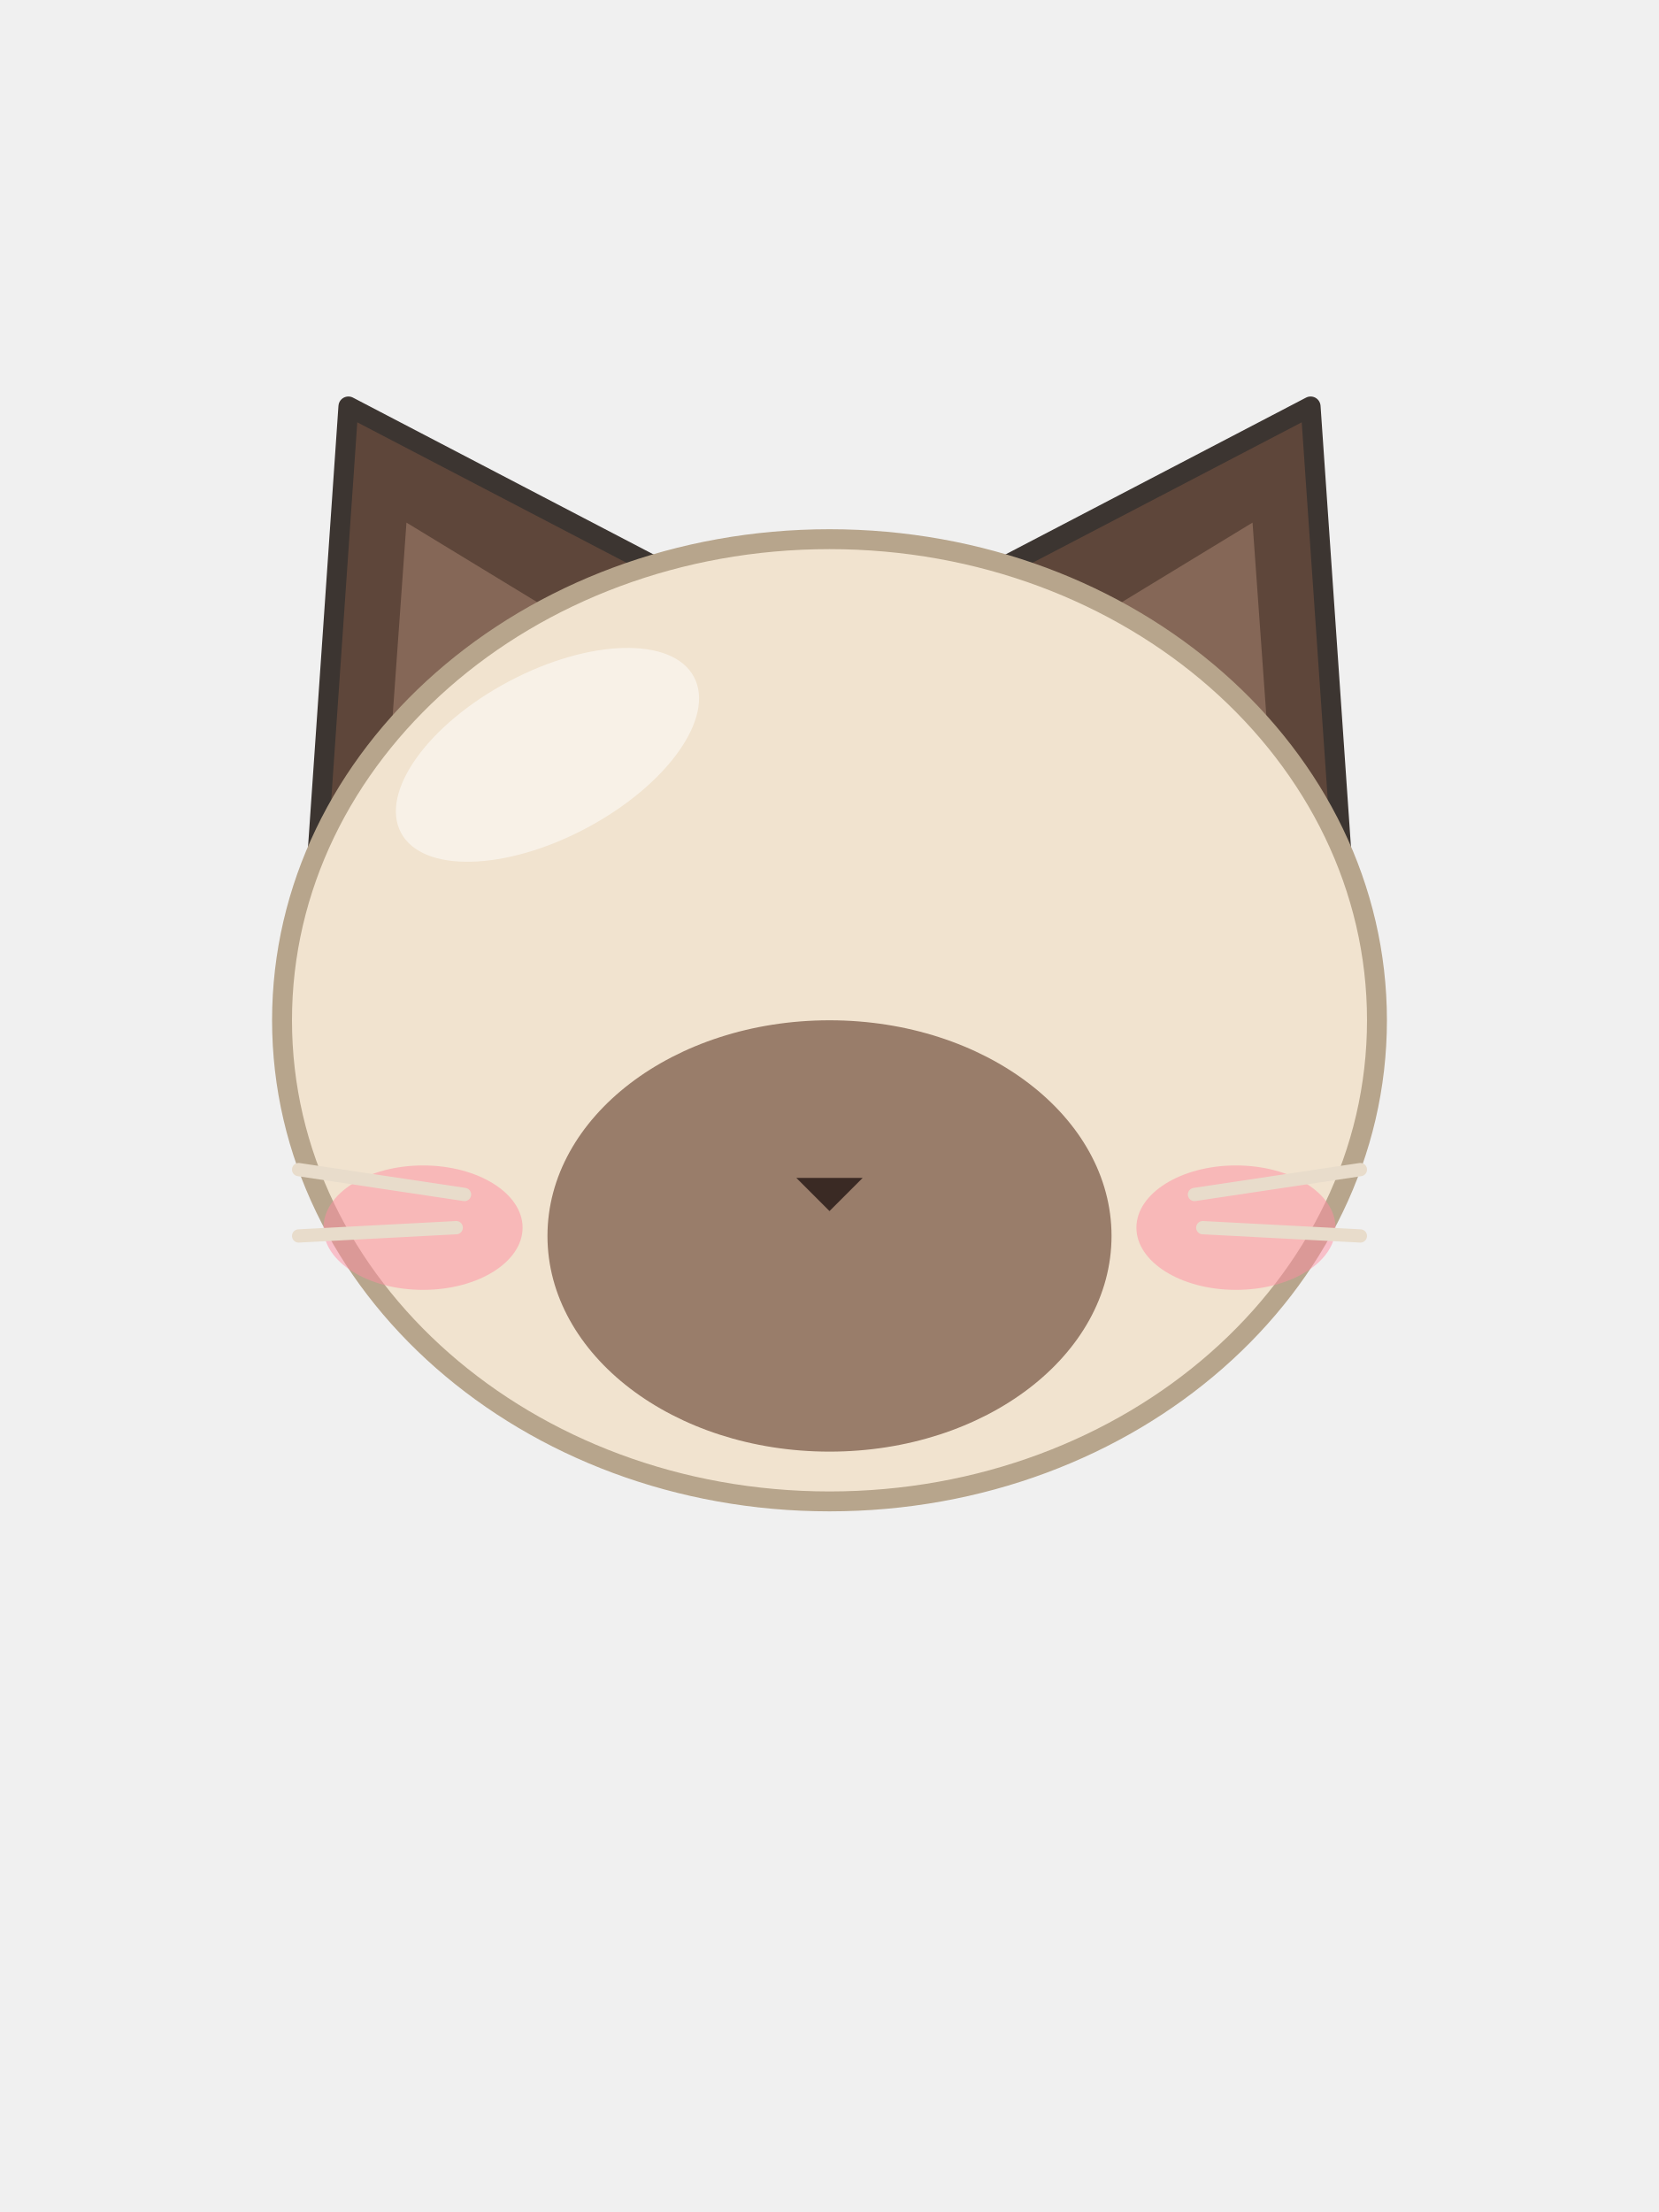
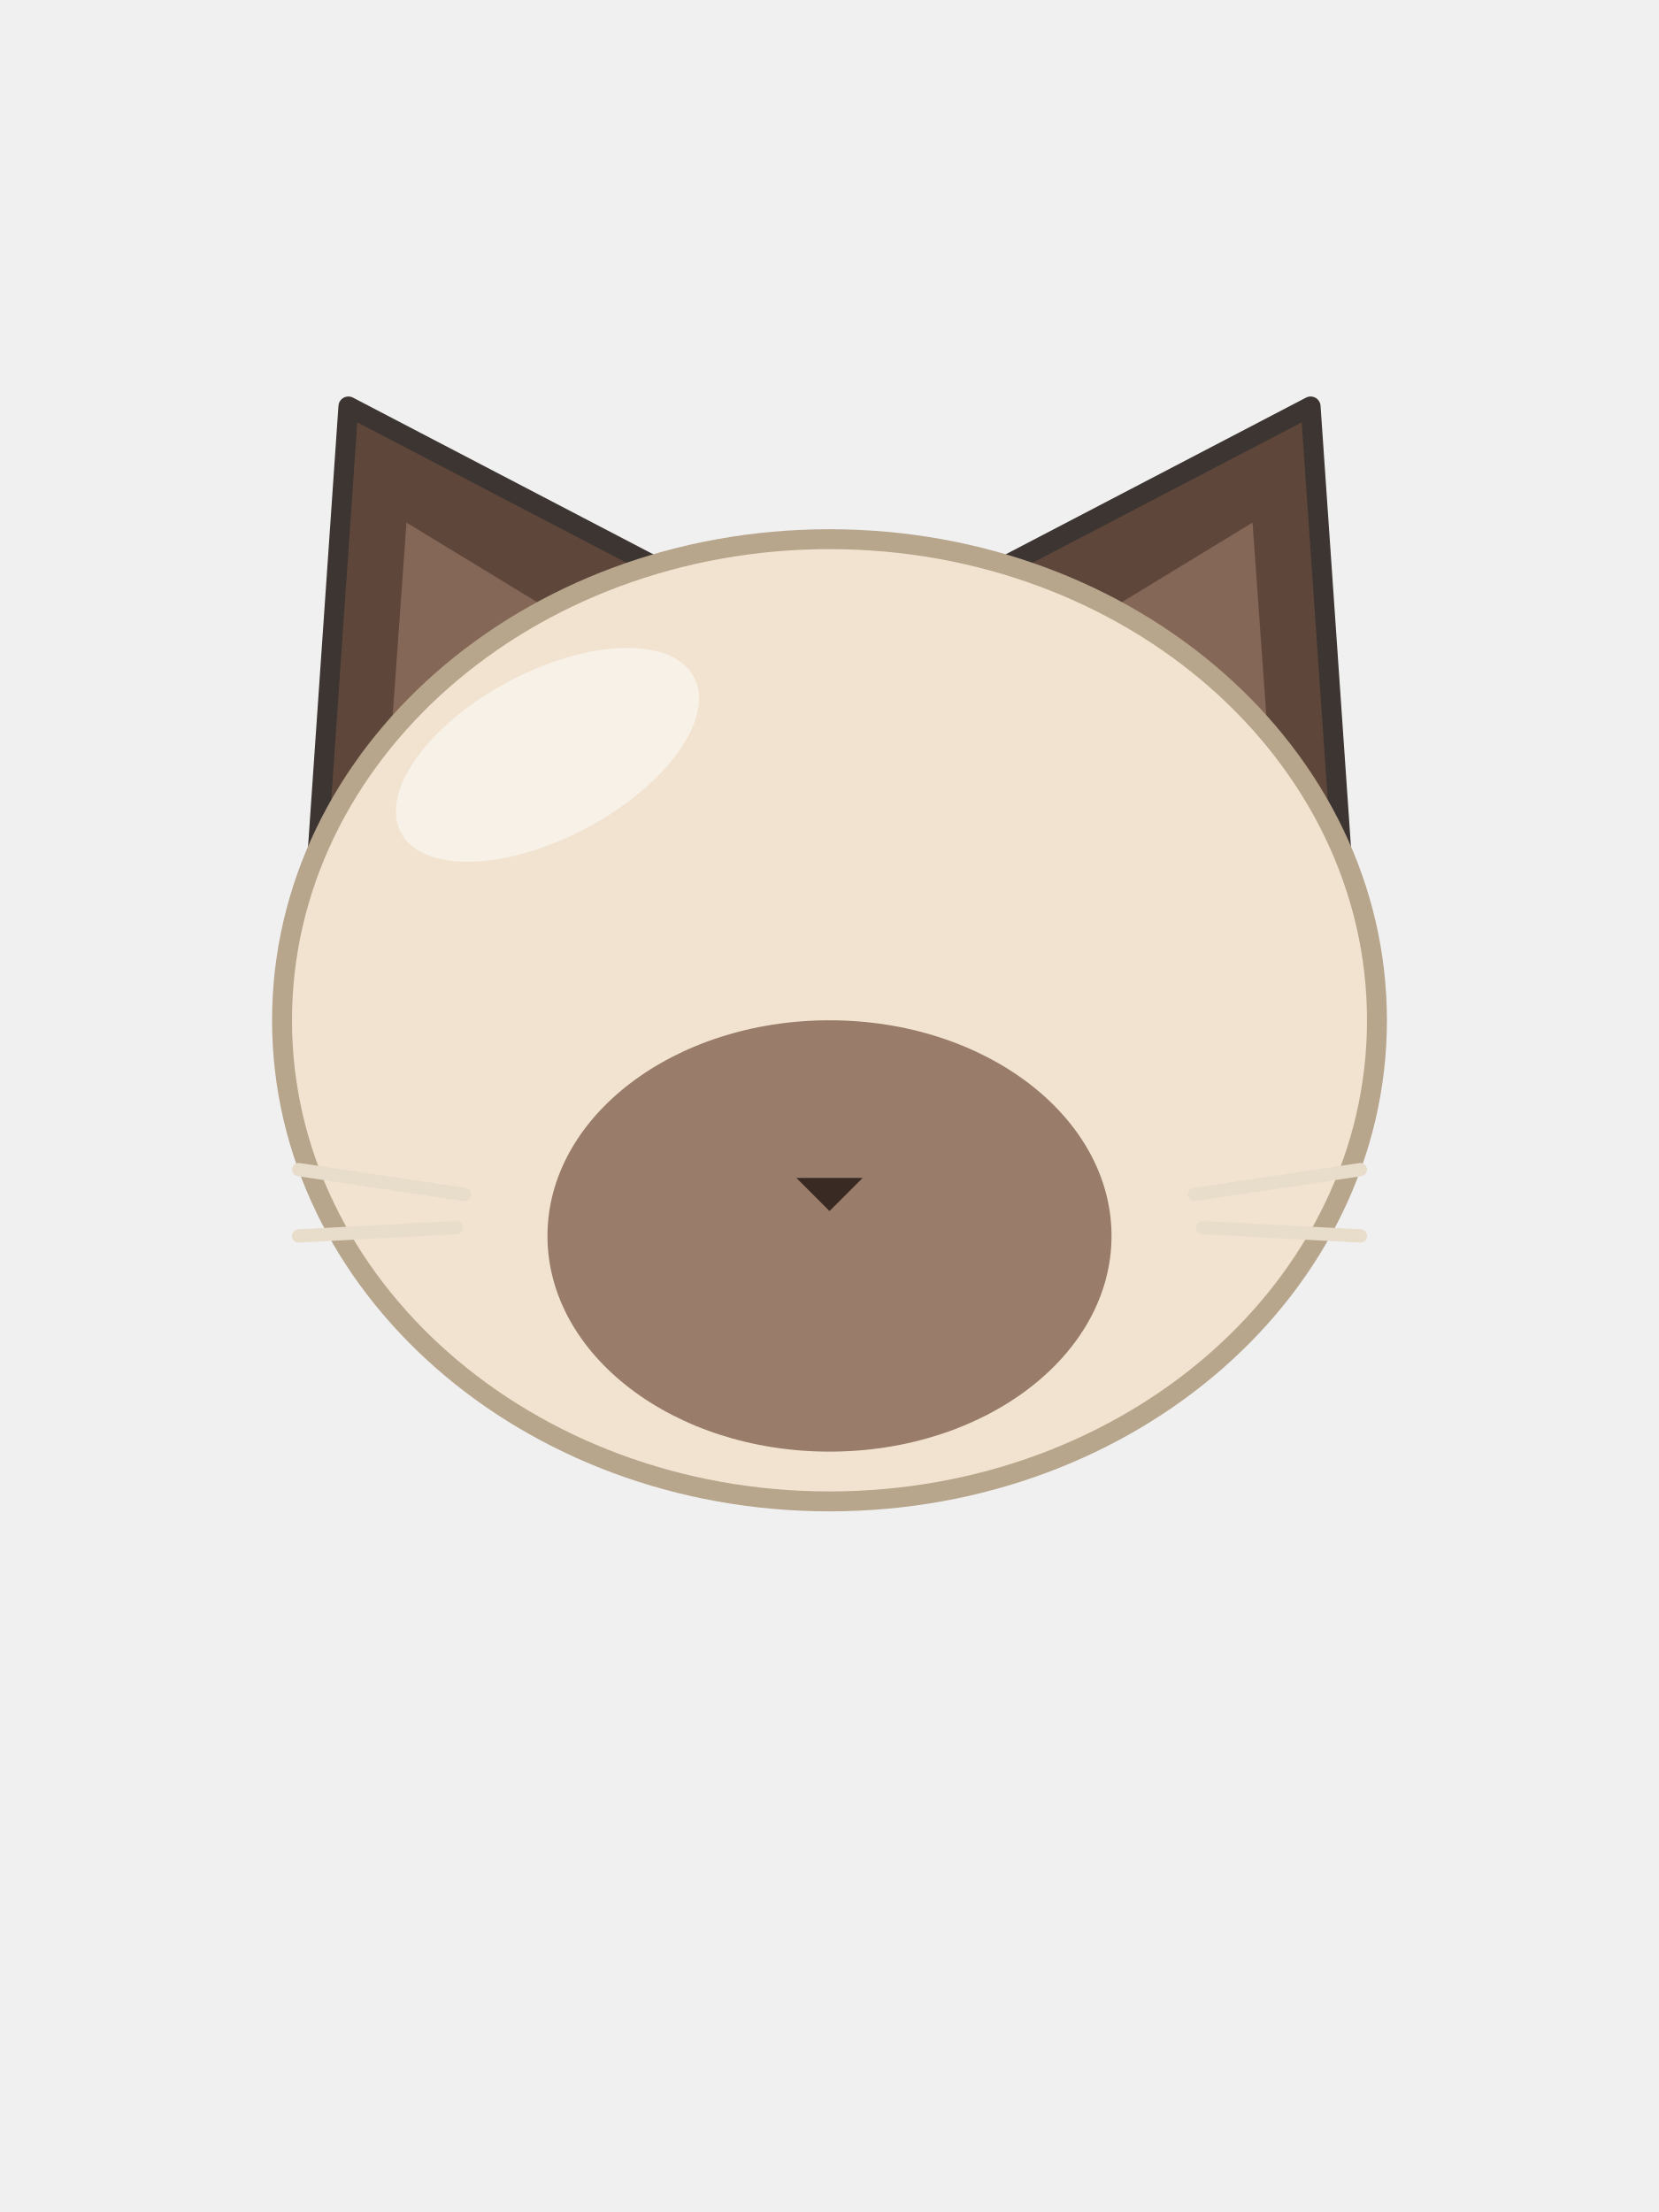
<svg xmlns="http://www.w3.org/2000/svg" viewBox="0 0 240 320">
  <path d="M 45.6 128.4 L 50.4 58.8 L 105.6 87.6 Z" fill="#5E463A" stroke="#3C3531" stroke-width="2.88" stroke-linejoin="round" />
  <path d="M 56.4 109.2 L 58.8 75.6 L 86.4 92.4 Z" fill="#8E6F5E" fill-opacity="0.8" />
  <path d="M 194.4 128.4 L 189.6 58.8 L 134.4 87.6 Z" fill="#5E463A" stroke="#3C3531" stroke-width="2.88" stroke-linejoin="round" />
  <path d="M 183.6 109.2 L 181.2 75.6 L 153.6 92.4 Z" fill="#8E6F5E" fill-opacity="0.8" />
  <ellipse cx="120" cy="147.6" rx="79.2" ry="69.6" fill="#F1E3CF" stroke="#B7A58C" stroke-width="2.88" />
  <ellipse cx="120" cy="178.8" rx="40.8" ry="31.2" fill="#8A6B59" fill-opacity="0.85" />
  <path d="M 100.39 97.93 C 103.5 103.78 96.54 113.57 84.83 119.8 C 73.13 126.02 61.12 126.32 58.01 120.47 C 54.9 114.62 61.86 104.83 73.57 98.6 C 85.27 92.38 97.28 92.08 100.39 97.93 Z" fill="#FFFFFF" fill-opacity="0.5" />
-   <ellipse cx="61.2" cy="177.6" rx="14.4" ry="9" fill="#FF8FA3" fill-opacity="0.5" />
-   <ellipse cx="178.8" cy="177.6" rx="14.4" ry="9" fill="#FF8FA3" fill-opacity="0.5" />
  <path d="M 115.2 170.4 L 124.8 170.4 L 120 175.2 Z" fill="#3A2A24" stroke-linejoin="round" />
  <path d="M 43.2 169.2 L 67.2 172.8" fill="none" stroke="#E8DCCB" stroke-width="1.92" stroke-linecap="round" />
  <path d="M 196.8 169.2 L 172.8 172.8" fill="none" stroke="#E8DCCB" stroke-width="1.92" stroke-linecap="round" />
  <path d="M 43.2 178.8 L 66 177.6" fill="none" stroke="#E8DCCB" stroke-width="1.92" stroke-linecap="round" />
  <path d="M 196.8 178.8 L 174 177.6" fill="none" stroke="#E8DCCB" stroke-width="1.92" stroke-linecap="round" />
</svg>
